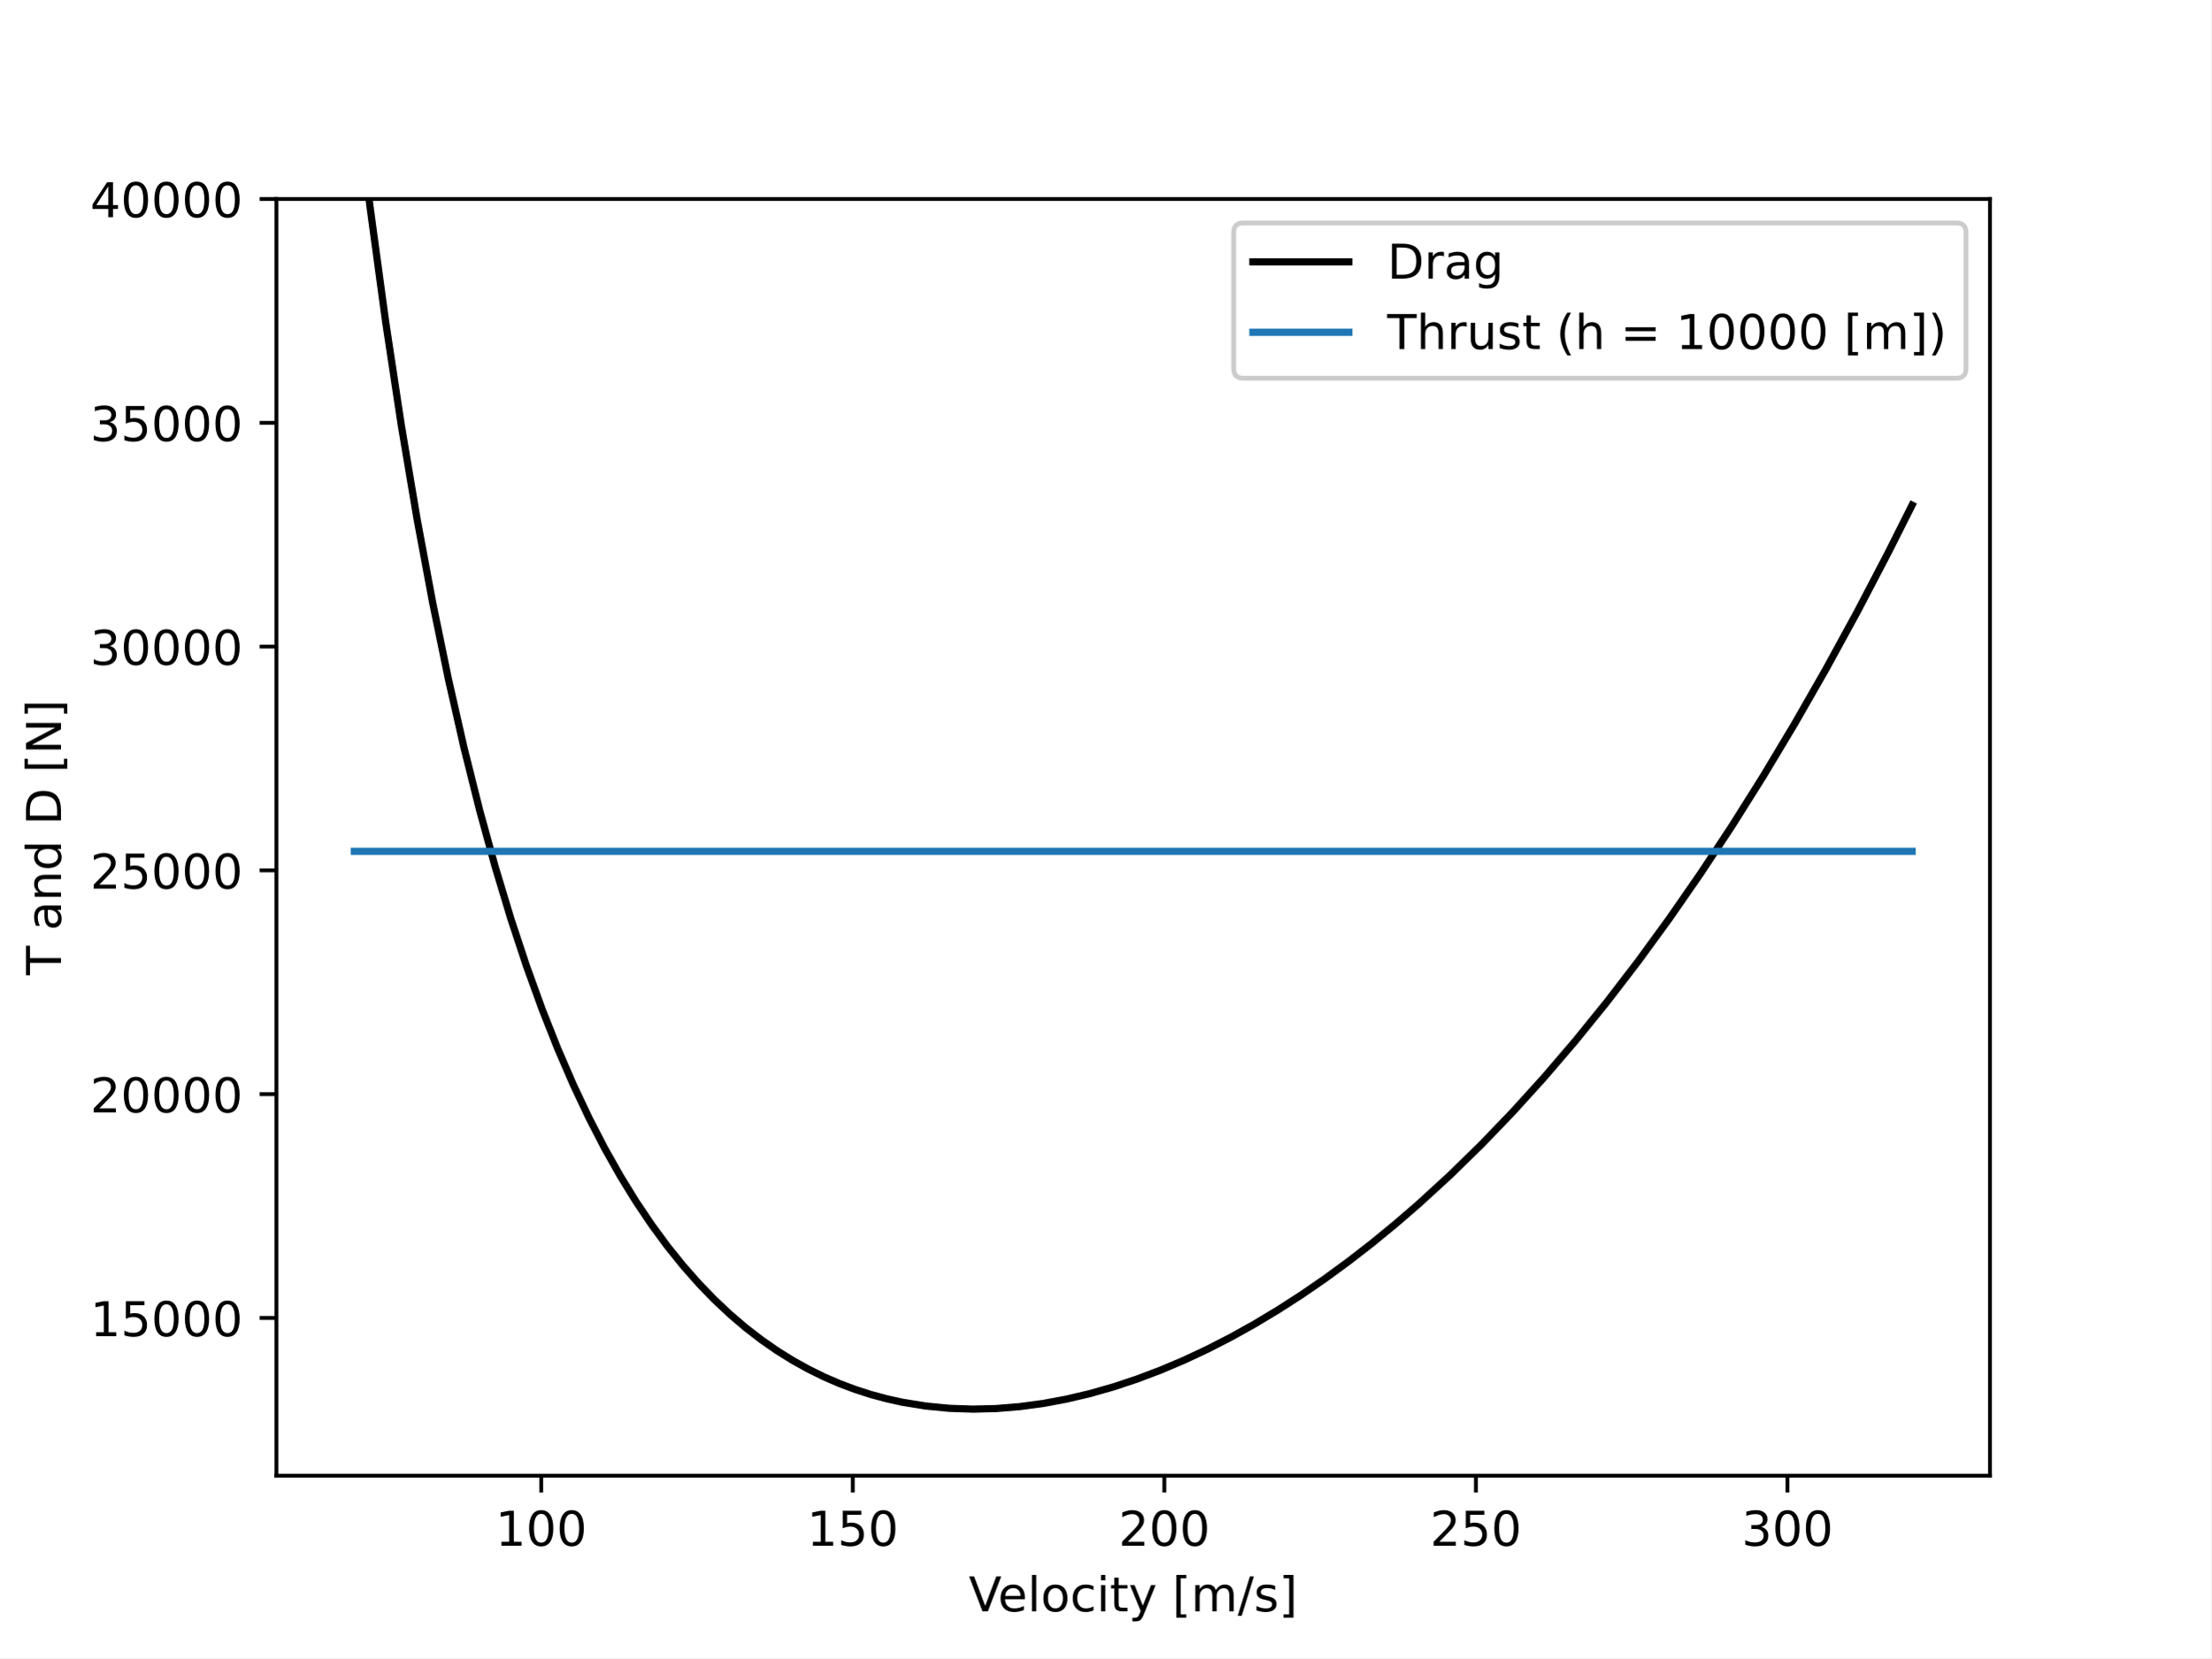
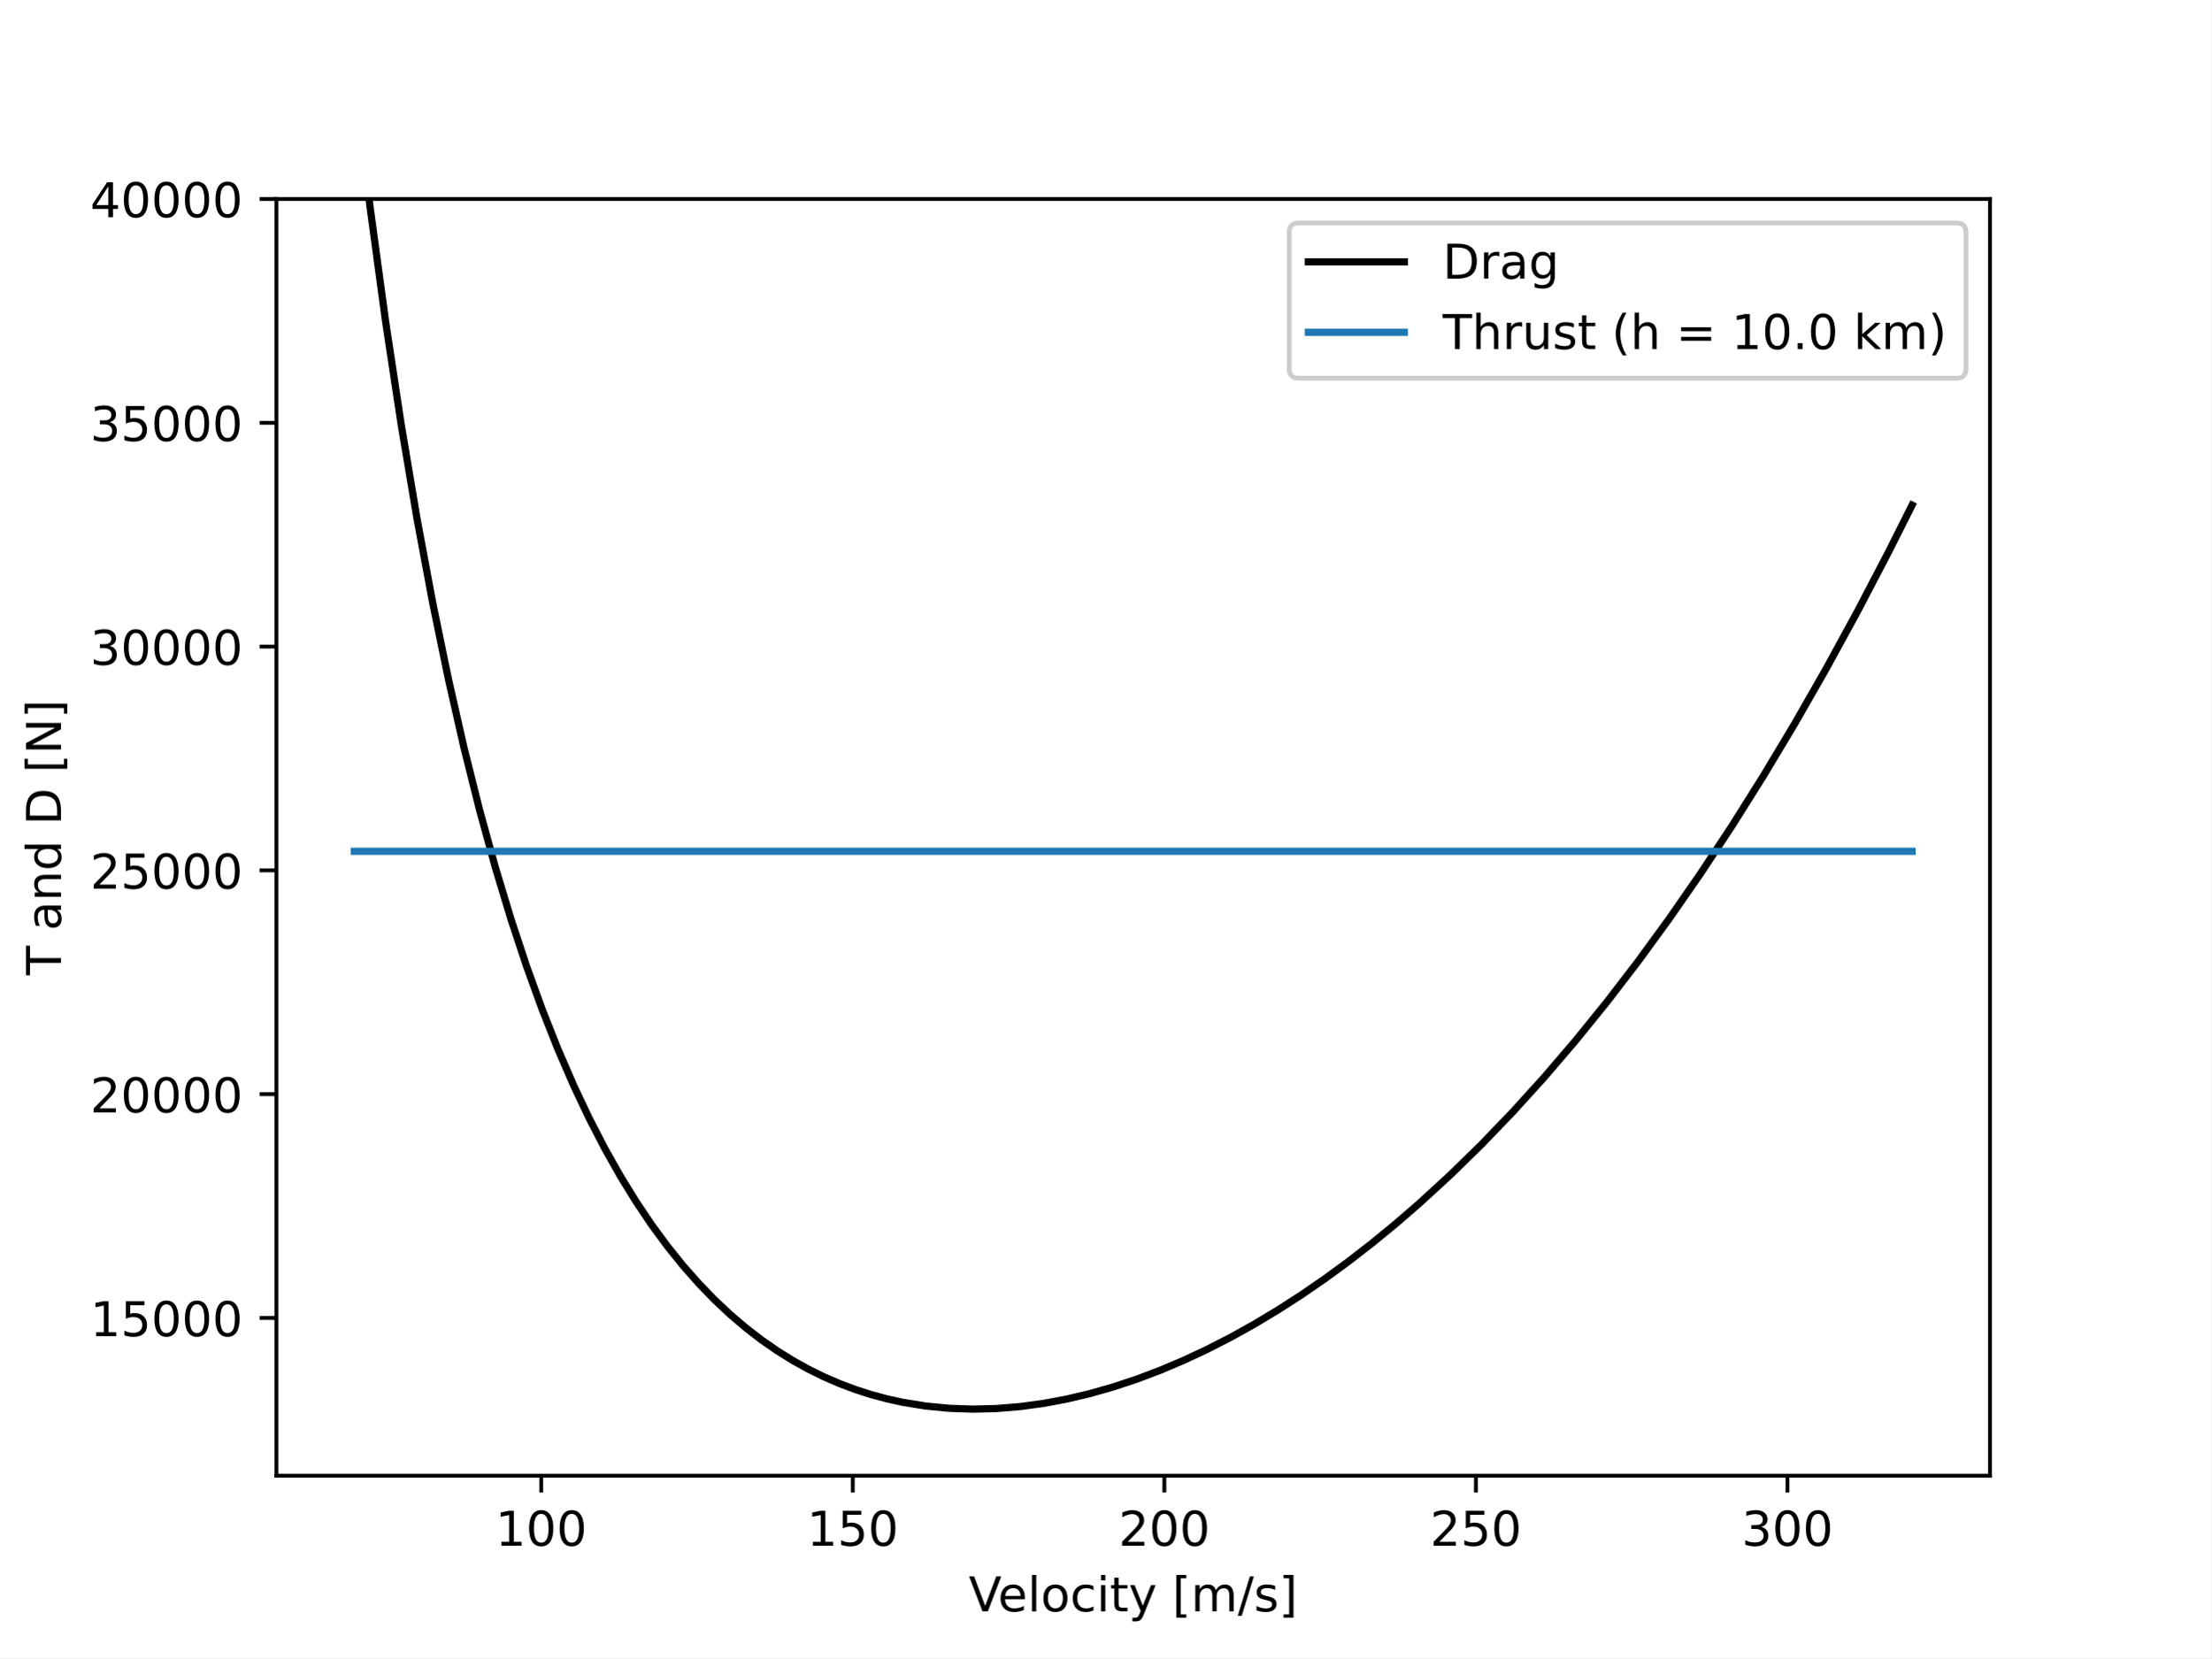
<svg xmlns="http://www.w3.org/2000/svg" xmlns:xlink="http://www.w3.org/1999/xlink" height="345.6pt" version="1.1" viewBox="0 0 460.8 345.6" width="460.8pt">
  <defs>
    <style type="text/css">*{stroke-linecap:butt;stroke-linejoin:round;}</style>
  </defs>
  <g id="figure_1">
    <g id="patch_1">
      <path d="M 0 345.6  L 460.8 345.6  L 460.8 0  L 0 0  z " style="fill:#ffffff;" />
    </g>
    <g id="axes_1">
      <g id="patch_2">
        <path d="M 57.6 307.584  L 414.72 307.584  L 414.72 41.472  L 57.6 41.472  z " style="fill:#ffffff;" />
      </g>
      <g id="matplotlib.axis_1">
        <g id="xtick_1">
          <g id="line2d_1">
            <defs>
-               <path d="M 0 0  L 0 3.5  " id="mc1224d8ff1" style="stroke:#000000;stroke-width:0.8;" />
-             </defs>
-             <g>
-               <use style="stroke:#000000;stroke-width:0.8;" x="112.791" xlink:href="#mc1224d8ff1" y="307.584" />
+               <path d="M 0 0  L 0 3.5  " id="m78678033fb" style="stroke:#000000;stroke-width:0.8;" />
+             </defs>
+             <g>
+               <use style="stroke:#000000;stroke-width:0.8;" x="112.791" xlink:href="#m78678033fb" y="307.584" />
            </g>
          </g>
          <g id="text_1">
            <g transform="translate(103.2475 322.1824)scale(0.1 -0.1)">
              <defs>
                <path d="M 794 531  L 1825 531  L 1825 4091  L 703 3866  L 703 4441  L 1819 4666  L 2450 4666  L 2450 531  L 3481 531  L 3481 0  L 794 0  L 794 531  z " id="DejaVuSans-31" transform="scale(0.015625)" />
                <path d="M 2034 4250  Q 1547 4250 1301 3770  Q 1056 3291 1056 2328  Q 1056 1369 1301 889  Q 1547 409 2034 409  Q 2525 409 2770 889  Q 3016 1369 3016 2328  Q 3016 3291 2770 3770  Q 2525 4250 2034 4250  z M 2034 4750  Q 2819 4750 3233 4129  Q 3647 3509 3647 2328  Q 3647 1150 3233 529  Q 2819 -91 2034 -91  Q 1250 -91 836 529  Q 422 1150 422 2328  Q 422 3509 836 4129  Q 1250 4750 2034 4750  z " id="DejaVuSans-30" transform="scale(0.015625)" />
              </defs>
              <use xlink:href="#DejaVuSans-31" />
              <use x="63.623" xlink:href="#DejaVuSans-30" />
              <use x="127.246" xlink:href="#DejaVuSans-30" />
            </g>
          </g>
        </g>
        <g id="xtick_2">
          <g id="line2d_2">
            <g>
-               <use style="stroke:#000000;stroke-width:0.8;" x="177.722" xlink:href="#mc1224d8ff1" y="307.584" />
+               <use style="stroke:#000000;stroke-width:0.8;" x="177.722" xlink:href="#m78678033fb" y="307.584" />
            </g>
          </g>
          <g id="text_2">
            <g transform="translate(168.1784 322.1824)scale(0.1 -0.1)">
              <defs>
                <path d="M 691 4666  L 3169 4666  L 3169 4134  L 1269 4134  L 1269 2991  Q 1406 3038 1543 3061  Q 1681 3084 1819 3084  Q 2600 3084 3056 2656  Q 3513 2228 3513 1497  Q 3513 744 3044 326  Q 2575 -91 1722 -91  Q 1428 -91 1123 -41  Q 819 9 494 109  L 494 744  Q 775 591 1075 516  Q 1375 441 1709 441  Q 2250 441 2565 725  Q 2881 1009 2881 1497  Q 2881 1984 2565 2268  Q 2250 2553 1709 2553  Q 1456 2553 1204 2497  Q 953 2441 691 2322  L 691 4666  z " id="DejaVuSans-35" transform="scale(0.015625)" />
              </defs>
              <use xlink:href="#DejaVuSans-31" />
              <use x="63.623" xlink:href="#DejaVuSans-35" />
              <use x="127.246" xlink:href="#DejaVuSans-30" />
            </g>
          </g>
        </g>
        <g id="xtick_3">
          <g id="line2d_3">
            <g>
-               <use style="stroke:#000000;stroke-width:0.8;" x="242.653" xlink:href="#mc1224d8ff1" y="307.584" />
+               <use style="stroke:#000000;stroke-width:0.8;" x="242.653" xlink:href="#m78678033fb" y="307.584" />
            </g>
          </g>
          <g id="text_3">
            <g transform="translate(233.1093 322.1824)scale(0.1 -0.1)">
              <defs>
                <path d="M 1228 531  L 3431 531  L 3431 0  L 469 0  L 469 531  Q 828 903 1448 1529  Q 2069 2156 2228 2338  Q 2531 2678 2651 2914  Q 2772 3150 2772 3378  Q 2772 3750 2511 3984  Q 2250 4219 1831 4219  Q 1534 4219 1204 4116  Q 875 4013 500 3803  L 500 4441  Q 881 4594 1212 4672  Q 1544 4750 1819 4750  Q 2544 4750 2975 4387  Q 3406 4025 3406 3419  Q 3406 3131 3298 2873  Q 3191 2616 2906 2266  Q 2828 2175 2409 1742  Q 1991 1309 1228 531  z " id="DejaVuSans-32" transform="scale(0.015625)" />
              </defs>
              <use xlink:href="#DejaVuSans-32" />
              <use x="63.623" xlink:href="#DejaVuSans-30" />
              <use x="127.246" xlink:href="#DejaVuSans-30" />
            </g>
          </g>
        </g>
        <g id="xtick_4">
          <g id="line2d_4">
            <g>
-               <use style="stroke:#000000;stroke-width:0.8;" x="307.584" xlink:href="#mc1224d8ff1" y="307.584" />
+               <use style="stroke:#000000;stroke-width:0.8;" x="307.584" xlink:href="#m78678033fb" y="307.584" />
            </g>
          </g>
          <g id="text_4">
            <g transform="translate(298.0403 322.1824)scale(0.1 -0.1)">
              <use xlink:href="#DejaVuSans-32" />
              <use x="63.623" xlink:href="#DejaVuSans-35" />
              <use x="127.246" xlink:href="#DejaVuSans-30" />
            </g>
          </g>
        </g>
        <g id="xtick_5">
          <g id="line2d_5">
            <g>
-               <use style="stroke:#000000;stroke-width:0.8;" x="372.515" xlink:href="#mc1224d8ff1" y="307.584" />
+               <use style="stroke:#000000;stroke-width:0.8;" x="372.515" xlink:href="#m78678033fb" y="307.584" />
            </g>
          </g>
          <g id="text_5">
            <g transform="translate(362.9712 322.1824)scale(0.1 -0.1)">
              <defs>
                <path d="M 2597 2516  Q 3050 2419 3304 2112  Q 3559 1806 3559 1356  Q 3559 666 3084 287  Q 2609 -91 1734 -91  Q 1441 -91 1130 -33  Q 819 25 488 141  L 488 750  Q 750 597 1062 519  Q 1375 441 1716 441  Q 2309 441 2620 675  Q 2931 909 2931 1356  Q 2931 1769 2642 2001  Q 2353 2234 1838 2234  L 1294 2234  L 1294 2753  L 1863 2753  Q 2328 2753 2575 2939  Q 2822 3125 2822 3475  Q 2822 3834 2567 4026  Q 2313 4219 1838 4219  Q 1578 4219 1281 4162  Q 984 4106 628 3988  L 628 4550  Q 988 4650 1302 4700  Q 1616 4750 1894 4750  Q 2613 4750 3031 4423  Q 3450 4097 3450 3541  Q 3450 3153 3228 2886  Q 3006 2619 2597 2516  z " id="DejaVuSans-33" transform="scale(0.015625)" />
              </defs>
              <use xlink:href="#DejaVuSans-33" />
              <use x="63.623" xlink:href="#DejaVuSans-30" />
              <use x="127.246" xlink:href="#DejaVuSans-30" />
            </g>
          </g>
        </g>
        <g id="text_6">
          <g transform="translate(201.8944 335.8606)scale(0.1 -0.1)">
            <defs>
              <path d="M 1831 0  L 50 4666  L 709 4666  L 2188 738  L 3669 4666  L 4325 4666  L 2547 0  L 1831 0  z " id="DejaVuSans-56" transform="scale(0.015625)" />
              <path d="M 3597 1894  L 3597 1613  L 953 1613  Q 991 1019 1311 708  Q 1631 397 2203 397  Q 2534 397 2845 478  Q 3156 559 3463 722  L 3463 178  Q 3153 47 2828 -22  Q 2503 -91 2169 -91  Q 1331 -91 842 396  Q 353 884 353 1716  Q 353 2575 817 3079  Q 1281 3584 2069 3584  Q 2775 3584 3186 3129  Q 3597 2675 3597 1894  z M 3022 2063  Q 3016 2534 2758 2815  Q 2500 3097 2075 3097  Q 1594 3097 1305 2825  Q 1016 2553 972 2059  L 3022 2063  z " id="DejaVuSans-65" transform="scale(0.015625)" />
              <path d="M 603 4863  L 1178 4863  L 1178 0  L 603 0  L 603 4863  z " id="DejaVuSans-6c" transform="scale(0.015625)" />
              <path d="M 1959 3097  Q 1497 3097 1228 2736  Q 959 2375 959 1747  Q 959 1119 1226 758  Q 1494 397 1959 397  Q 2419 397 2687 759  Q 2956 1122 2956 1747  Q 2956 2369 2687 2733  Q 2419 3097 1959 3097  z M 1959 3584  Q 2709 3584 3137 3096  Q 3566 2609 3566 1747  Q 3566 888 3137 398  Q 2709 -91 1959 -91  Q 1206 -91 779 398  Q 353 888 353 1747  Q 353 2609 779 3096  Q 1206 3584 1959 3584  z " id="DejaVuSans-6f" transform="scale(0.015625)" />
              <path d="M 3122 3366  L 3122 2828  Q 2878 2963 2633 3030  Q 2388 3097 2138 3097  Q 1578 3097 1268 2742  Q 959 2388 959 1747  Q 959 1106 1268 751  Q 1578 397 2138 397  Q 2388 397 2633 464  Q 2878 531 3122 666  L 3122 134  Q 2881 22 2623 -34  Q 2366 -91 2075 -91  Q 1284 -91 818 406  Q 353 903 353 1747  Q 353 2603 823 3093  Q 1294 3584 2113 3584  Q 2378 3584 2631 3529  Q 2884 3475 3122 3366  z " id="DejaVuSans-63" transform="scale(0.015625)" />
              <path d="M 603 3500  L 1178 3500  L 1178 0  L 603 0  L 603 3500  z M 603 4863  L 1178 4863  L 1178 4134  L 603 4134  L 603 4863  z " id="DejaVuSans-69" transform="scale(0.015625)" />
              <path d="M 1172 4494  L 1172 3500  L 2356 3500  L 2356 3053  L 1172 3053  L 1172 1153  Q 1172 725 1289 603  Q 1406 481 1766 481  L 2356 481  L 2356 0  L 1766 0  Q 1100 0 847 248  Q 594 497 594 1153  L 594 3053  L 172 3053  L 172 3500  L 594 3500  L 594 4494  L 1172 4494  z " id="DejaVuSans-74" transform="scale(0.015625)" />
              <path d="M 2059 -325  Q 1816 -950 1584 -1140  Q 1353 -1331 966 -1331  L 506 -1331  L 506 -850  L 844 -850  Q 1081 -850 1212 -737  Q 1344 -625 1503 -206  L 1606 56  L 191 3500  L 800 3500  L 1894 763  L 2988 3500  L 3597 3500  L 2059 -325  z " id="DejaVuSans-79" transform="scale(0.015625)" />
              <path id="DejaVuSans-20" transform="scale(0.015625)" />
              <path d="M 550 4863  L 1875 4863  L 1875 4416  L 1125 4416  L 1125 -397  L 1875 -397  L 1875 -844  L 550 -844  L 550 4863  z " id="DejaVuSans-5b" transform="scale(0.015625)" />
              <path d="M 3328 2828  Q 3544 3216 3844 3400  Q 4144 3584 4550 3584  Q 5097 3584 5394 3201  Q 5691 2819 5691 2113  L 5691 0  L 5113 0  L 5113 2094  Q 5113 2597 4934 2840  Q 4756 3084 4391 3084  Q 3944 3084 3684 2787  Q 3425 2491 3425 1978  L 3425 0  L 2847 0  L 2847 2094  Q 2847 2600 2669 2842  Q 2491 3084 2119 3084  Q 1678 3084 1418 2786  Q 1159 2488 1159 1978  L 1159 0  L 581 0  L 581 3500  L 1159 3500  L 1159 2956  Q 1356 3278 1631 3431  Q 1906 3584 2284 3584  Q 2666 3584 2933 3390  Q 3200 3197 3328 2828  z " id="DejaVuSans-6d" transform="scale(0.015625)" />
              <path d="M 1625 4666  L 2156 4666  L 531 -594  L 0 -594  L 1625 4666  z " id="DejaVuSans-2f" transform="scale(0.015625)" />
              <path d="M 2834 3397  L 2834 2853  Q 2591 2978 2328 3040  Q 2066 3103 1784 3103  Q 1356 3103 1142 2972  Q 928 2841 928 2578  Q 928 2378 1081 2264  Q 1234 2150 1697 2047  L 1894 2003  Q 2506 1872 2764 1633  Q 3022 1394 3022 966  Q 3022 478 2636 193  Q 2250 -91 1575 -91  Q 1294 -91 989 -36  Q 684 19 347 128  L 347 722  Q 666 556 975 473  Q 1284 391 1588 391  Q 1994 391 2212 530  Q 2431 669 2431 922  Q 2431 1156 2273 1281  Q 2116 1406 1581 1522  L 1381 1569  Q 847 1681 609 1914  Q 372 2147 372 2553  Q 372 3047 722 3315  Q 1072 3584 1716 3584  Q 2034 3584 2315 3537  Q 2597 3491 2834 3397  z " id="DejaVuSans-73" transform="scale(0.015625)" />
              <path d="M 1947 4863  L 1947 -844  L 622 -844  L 622 -397  L 1369 -397  L 1369 4416  L 622 4416  L 622 4863  L 1947 4863  z " id="DejaVuSans-5d" transform="scale(0.015625)" />
            </defs>
            <use xlink:href="#DejaVuSans-56" />
            <use x="60.658" xlink:href="#DejaVuSans-65" />
            <use x="122.182" xlink:href="#DejaVuSans-6c" />
            <use x="149.965" xlink:href="#DejaVuSans-6f" />
            <use x="211.146" xlink:href="#DejaVuSans-63" />
            <use x="266.127" xlink:href="#DejaVuSans-69" />
            <use x="293.91" xlink:href="#DejaVuSans-74" />
            <use x="333.119" xlink:href="#DejaVuSans-79" />
            <use x="392.299" xlink:href="#DejaVuSans-20" />
            <use x="424.086" xlink:href="#DejaVuSans-5b" />
            <use x="463.1" xlink:href="#DejaVuSans-6d" />
            <use x="560.512" xlink:href="#DejaVuSans-2f" />
            <use x="594.203" xlink:href="#DejaVuSans-73" />
            <use x="646.303" xlink:href="#DejaVuSans-5d" />
          </g>
        </g>
      </g>
      <g id="matplotlib.axis_2">
        <g id="ytick_1">
          <g id="line2d_6">
            <defs>
-               <path d="M 0 0  L -3.5 0  " id="mb63ba440d7" style="stroke:#000000;stroke-width:0.8;" />
-             </defs>
-             <g>
-               <use style="stroke:#000000;stroke-width:0.8;" x="57.6" xlink:href="#mb63ba440d7" y="274.708" />
+               <path d="M 0 0  L -3.5 0  " id="m9882aa5e1e" style="stroke:#000000;stroke-width:0.8;" />
+             </defs>
+             <g>
+               <use style="stroke:#000000;stroke-width:0.8;" x="57.6" xlink:href="#m9882aa5e1e" y="274.708" />
            </g>
          </g>
          <g id="text_7">
            <g transform="translate(18.7875 278.5075)scale(0.1 -0.1)">
              <use xlink:href="#DejaVuSans-31" />
              <use x="63.623" xlink:href="#DejaVuSans-35" />
              <use x="127.246" xlink:href="#DejaVuSans-30" />
              <use x="190.869" xlink:href="#DejaVuSans-30" />
              <use x="254.492" xlink:href="#DejaVuSans-30" />
            </g>
          </g>
        </g>
        <g id="ytick_2">
          <g id="line2d_7">
            <g>
-               <use style="stroke:#000000;stroke-width:0.8;" x="57.6" xlink:href="#mb63ba440d7" y="228.061" />
+               <use style="stroke:#000000;stroke-width:0.8;" x="57.6" xlink:href="#m9882aa5e1e" y="228.061" />
            </g>
          </g>
          <g id="text_8">
            <g transform="translate(18.7875 231.8602)scale(0.1 -0.1)">
              <use xlink:href="#DejaVuSans-32" />
              <use x="63.623" xlink:href="#DejaVuSans-30" />
              <use x="127.246" xlink:href="#DejaVuSans-30" />
              <use x="190.869" xlink:href="#DejaVuSans-30" />
              <use x="254.492" xlink:href="#DejaVuSans-30" />
            </g>
          </g>
        </g>
        <g id="ytick_3">
          <g id="line2d_8">
            <g>
-               <use style="stroke:#000000;stroke-width:0.8;" x="57.6" xlink:href="#mb63ba440d7" y="181.414" />
+               <use style="stroke:#000000;stroke-width:0.8;" x="57.6" xlink:href="#m9882aa5e1e" y="181.414" />
            </g>
          </g>
          <g id="text_9">
            <g transform="translate(18.7875 185.213)scale(0.1 -0.1)">
              <use xlink:href="#DejaVuSans-32" />
              <use x="63.623" xlink:href="#DejaVuSans-35" />
              <use x="127.246" xlink:href="#DejaVuSans-30" />
              <use x="190.869" xlink:href="#DejaVuSans-30" />
              <use x="254.492" xlink:href="#DejaVuSans-30" />
            </g>
          </g>
        </g>
        <g id="ytick_4">
          <g id="line2d_9">
            <g>
-               <use style="stroke:#000000;stroke-width:0.8;" x="57.6" xlink:href="#mb63ba440d7" y="134.767" />
+               <use style="stroke:#000000;stroke-width:0.8;" x="57.6" xlink:href="#m9882aa5e1e" y="134.767" />
            </g>
          </g>
          <g id="text_10">
            <g transform="translate(18.7875 138.5657)scale(0.1 -0.1)">
              <use xlink:href="#DejaVuSans-33" />
              <use x="63.623" xlink:href="#DejaVuSans-30" />
              <use x="127.246" xlink:href="#DejaVuSans-30" />
              <use x="190.869" xlink:href="#DejaVuSans-30" />
              <use x="254.492" xlink:href="#DejaVuSans-30" />
            </g>
          </g>
        </g>
        <g id="ytick_5">
          <g id="line2d_10">
            <g>
-               <use style="stroke:#000000;stroke-width:0.8;" x="57.6" xlink:href="#mb63ba440d7" y="88.119" />
+               <use style="stroke:#000000;stroke-width:0.8;" x="57.6" xlink:href="#m9882aa5e1e" y="88.119" />
            </g>
          </g>
          <g id="text_11">
            <g transform="translate(18.7875 91.91847)scale(0.1 -0.1)">
              <use xlink:href="#DejaVuSans-33" />
              <use x="63.623" xlink:href="#DejaVuSans-35" />
              <use x="127.246" xlink:href="#DejaVuSans-30" />
              <use x="190.869" xlink:href="#DejaVuSans-30" />
              <use x="254.492" xlink:href="#DejaVuSans-30" />
            </g>
          </g>
        </g>
        <g id="ytick_6">
          <g id="line2d_11">
            <g>
-               <use style="stroke:#000000;stroke-width:0.8;" x="57.6" xlink:href="#mb63ba440d7" y="41.472" />
+               <use style="stroke:#000000;stroke-width:0.8;" x="57.6" xlink:href="#m9882aa5e1e" y="41.472" />
            </g>
          </g>
          <g id="text_12">
            <g transform="translate(18.7875 45.27122)scale(0.1 -0.1)">
              <defs>
                <path d="M 2419 4116  L 825 1625  L 2419 1625  L 2419 4116  z M 2253 4666  L 3047 4666  L 3047 1625  L 3713 1625  L 3713 1100  L 3047 1100  L 3047 0  L 2419 0  L 2419 1100  L 313 1100  L 313 1709  L 2253 4666  z " id="DejaVuSans-34" transform="scale(0.015625)" />
              </defs>
              <use xlink:href="#DejaVuSans-34" />
              <use x="63.623" xlink:href="#DejaVuSans-30" />
              <use x="127.246" xlink:href="#DejaVuSans-30" />
              <use x="190.869" xlink:href="#DejaVuSans-30" />
              <use x="254.492" xlink:href="#DejaVuSans-30" />
            </g>
          </g>
        </g>
        <g id="text_13">
          <g transform="translate(12.70781 203.2483)rotate(-90)scale(0.1 -0.1)">
            <defs>
              <path d="M -19 4666  L 3928 4666  L 3928 4134  L 2272 4134  L 2272 0  L 1638 0  L 1638 4134  L -19 4134  L -19 4666  z " id="DejaVuSans-54" transform="scale(0.015625)" />
              <path d="M 2194 1759  Q 1497 1759 1228 1600  Q 959 1441 959 1056  Q 959 750 1161 570  Q 1363 391 1709 391  Q 2188 391 2477 730  Q 2766 1069 2766 1631  L 2766 1759  L 2194 1759  z M 3341 1997  L 3341 0  L 2766 0  L 2766 531  Q 2569 213 2275 61  Q 1981 -91 1556 -91  Q 1019 -91 701 211  Q 384 513 384 1019  Q 384 1609 779 1909  Q 1175 2209 1959 2209  L 2766 2209  L 2766 2266  Q 2766 2663 2505 2880  Q 2244 3097 1772 3097  Q 1472 3097 1187 3025  Q 903 2953 641 2809  L 641 3341  Q 956 3463 1253 3523  Q 1550 3584 1831 3584  Q 2591 3584 2966 3190  Q 3341 2797 3341 1997  z " id="DejaVuSans-61" transform="scale(0.015625)" />
              <path d="M 3513 2113  L 3513 0  L 2938 0  L 2938 2094  Q 2938 2591 2744 2837  Q 2550 3084 2163 3084  Q 1697 3084 1428 2787  Q 1159 2491 1159 1978  L 1159 0  L 581 0  L 581 3500  L 1159 3500  L 1159 2956  Q 1366 3272 1645 3428  Q 1925 3584 2291 3584  Q 2894 3584 3203 3211  Q 3513 2838 3513 2113  z " id="DejaVuSans-6e" transform="scale(0.015625)" />
              <path d="M 2906 2969  L 2906 4863  L 3481 4863  L 3481 0  L 2906 0  L 2906 525  Q 2725 213 2448 61  Q 2172 -91 1784 -91  Q 1150 -91 751 415  Q 353 922 353 1747  Q 353 2572 751 3078  Q 1150 3584 1784 3584  Q 2172 3584 2448 3432  Q 2725 3281 2906 2969  z M 947 1747  Q 947 1113 1208 752  Q 1469 391 1925 391  Q 2381 391 2643 752  Q 2906 1113 2906 1747  Q 2906 2381 2643 2742  Q 2381 3103 1925 3103  Q 1469 3103 1208 2742  Q 947 2381 947 1747  z " id="DejaVuSans-64" transform="scale(0.015625)" />
              <path d="M 1259 4147  L 1259 519  L 2022 519  Q 2988 519 3436 956  Q 3884 1394 3884 2338  Q 3884 3275 3436 3711  Q 2988 4147 2022 4147  L 1259 4147  z M 628 4666  L 1925 4666  Q 3281 4666 3915 4102  Q 4550 3538 4550 2338  Q 4550 1131 3912 565  Q 3275 0 1925 0  L 628 0  L 628 4666  z " id="DejaVuSans-44" transform="scale(0.015625)" />
              <path d="M 628 4666  L 1478 4666  L 3547 763  L 3547 4666  L 4159 4666  L 4159 0  L 3309 0  L 1241 3903  L 1241 0  L 628 0  L 628 4666  z " id="DejaVuSans-4e" transform="scale(0.015625)" />
            </defs>
            <use xlink:href="#DejaVuSans-54" />
            <use x="61.084" xlink:href="#DejaVuSans-20" />
            <use x="92.871" xlink:href="#DejaVuSans-61" />
            <use x="154.15" xlink:href="#DejaVuSans-6e" />
            <use x="217.529" xlink:href="#DejaVuSans-64" />
            <use x="281.006" xlink:href="#DejaVuSans-20" />
            <use x="312.793" xlink:href="#DejaVuSans-44" />
            <use x="389.795" xlink:href="#DejaVuSans-20" />
            <use x="421.582" xlink:href="#DejaVuSans-5b" />
            <use x="460.596" xlink:href="#DejaVuSans-4e" />
            <use x="535.4" xlink:href="#DejaVuSans-5d" />
          </g>
        </g>
      </g>
      <g id="line2d_12">
-         <path clip-path="url(#pa07bfedc8d)" d="M 73.833 16.181  L 77.096 43.023  L 80.358 67.047  L 83.621 88.613  L 86.884 108.028  L 90.147 125.55  L 93.41 141.401  L 96.673 155.771  L 99.936 168.821  L 103.198 180.695  L 106.461 191.512  L 109.724 201.382  L 112.987 210.396  L 116.25 218.636  L 119.513 226.174  L 122.776 233.075  L 126.038 239.393  L 129.301 245.179  L 132.564 250.476  L 135.827 255.325  L 139.09 259.761  L 142.353 263.815  L 145.616 267.516  L 148.879 270.889  L 152.141 273.956  L 155.404 276.739  L 158.667 279.257  L 161.93 281.525  L 165.193 283.56  L 168.456 285.374  L 171.719 286.981  L 174.981 288.393  L 178.244 289.618  L 181.507 290.667  L 184.77 291.548  L 188.033 292.269  L 192.927 293.066  L 197.821 293.539  L 202.716 293.708  L 207.61 293.587  L 212.504 293.191  L 217.399 292.531  L 222.293 291.618  L 227.187 290.46  L 232.081 289.064  L 236.976 287.437  L 241.87 285.583  L 246.764 283.508  L 251.659 281.213  L 256.553 278.702  L 261.447 275.975  L 266.341 273.035  L 271.236 269.882  L 276.13 266.516  L 281.024 262.935  L 285.919 259.14  L 290.813 255.128  L 295.707 250.899  L 302.233 244.916  L 308.759 238.536  L 315.284 231.75  L 321.81 224.552  L 328.336 216.931  L 334.862 208.878  L 341.387 200.383  L 347.913 191.435  L 354.439 182.021  L 360.964 172.129  L 367.49 161.746  L 374.016 150.858  L 380.542 139.451  L 387.067 127.511  L 393.593 115.021  L 398.487 105.283  L 398.487 105.283  " style="fill:none;stroke:#000000;stroke-linecap:square;stroke-width:1.5;" />
+         <path clip-path="url(#p1356895eaa)" d="M 73.833 16.181  L 77.096 43.023  L 80.358 67.047  L 83.621 88.613  L 86.884 108.028  L 90.147 125.55  L 93.41 141.401  L 96.673 155.771  L 99.936 168.821  L 103.198 180.695  L 106.461 191.512  L 109.724 201.382  L 112.987 210.396  L 116.25 218.636  L 119.513 226.174  L 122.776 233.075  L 126.038 239.393  L 129.301 245.179  L 132.564 250.476  L 135.827 255.325  L 139.09 259.761  L 142.353 263.815  L 145.616 267.516  L 148.879 270.889  L 152.141 273.956  L 155.404 276.739  L 158.667 279.257  L 161.93 281.525  L 165.193 283.56  L 168.456 285.374  L 171.719 286.981  L 174.981 288.393  L 178.244 289.618  L 181.507 290.667  L 184.77 291.548  L 188.033 292.269  L 192.927 293.066  L 197.821 293.539  L 202.716 293.708  L 207.61 293.587  L 212.504 293.191  L 217.399 292.531  L 222.293 291.618  L 227.187 290.46  L 232.081 289.064  L 236.976 287.437  L 241.87 285.583  L 246.764 283.508  L 251.659 281.213  L 256.553 278.702  L 261.447 275.975  L 266.341 273.035  L 271.236 269.882  L 276.13 266.516  L 281.024 262.935  L 285.919 259.14  L 290.813 255.128  L 295.707 250.899  L 302.233 244.916  L 308.759 238.536  L 315.284 231.75  L 321.81 224.552  L 328.336 216.931  L 334.862 208.878  L 341.387 200.383  L 347.913 191.435  L 354.439 182.021  L 360.964 172.129  L 367.49 161.746  L 374.016 150.858  L 380.542 139.451  L 387.067 127.511  L 393.593 115.021  L 398.487 105.283  L 398.487 105.283  " style="fill:none;stroke:#000000;stroke-linecap:square;stroke-width:1.5;" />
      </g>
      <g id="line2d_13">
-         <path clip-path="url(#pa07bfedc8d)" d="M 73.833 177.44  L 398.487 177.44  L 398.487 177.44  " style="fill:none;stroke:#1f77b4;stroke-linecap:square;stroke-width:1.5;" />
+         <path clip-path="url(#p1356895eaa)" d="M 73.833 177.44  L 398.487 177.44  L 398.487 177.44  " style="fill:none;stroke:#1f77b4;stroke-linecap:square;stroke-width:1.5;" />
      </g>
      <g id="patch_3">
        <path d="M 57.6 307.584  L 57.6 41.472  " style="fill:none;stroke:#000000;stroke-linecap:square;stroke-linejoin:miter;stroke-width:0.8;" />
      </g>
      <g id="patch_4">
        <path d="M 414.72 307.584  L 414.72 41.472  " style="fill:none;stroke:#000000;stroke-linecap:square;stroke-linejoin:miter;stroke-width:0.8;" />
      </g>
      <g id="patch_5">
        <path d="M 57.6 307.584  L 414.72 307.584  " style="fill:none;stroke:#000000;stroke-linecap:square;stroke-linejoin:miter;stroke-width:0.8;" />
      </g>
      <g id="patch_6">
        <path d="M 57.6 41.472  L 414.72 41.472  " style="fill:none;stroke:#000000;stroke-linecap:square;stroke-linejoin:miter;stroke-width:0.8;" />
      </g>
      <g id="legend_1">
        <g id="patch_7">
-           <path d="M 259.108 78.828  L 407.72 78.828  Q 409.72 78.828 409.72 76.828  L 409.72 48.472  Q 409.72 46.472 407.72 46.472  L 259.108 46.472  Q 257.108 46.472 257.108 48.472  L 257.108 76.828  Q 257.108 78.828 259.108 78.828  z " style="fill:#ffffff;stroke:#cccccc;stroke-linejoin:miter;" />
+           <path d="M 270.667 78.828  L 407.72 78.828  Q 409.72 78.828 409.72 76.828  L 409.72 48.472  Q 409.72 46.472 407.72 46.472  L 270.667 46.472  Q 268.667 46.472 268.667 48.472  L 268.667 76.828  Q 268.667 78.828 270.667 78.828  z " style="fill:#ffffff;stroke:#cccccc;stroke-linejoin:miter;" />
        </g>
        <g id="line2d_14">
-           <path d="M 261.108 54.57  L 281.108 54.57  " style="fill:none;stroke:#000000;stroke-linecap:square;stroke-width:1.5;" />
+           <path d="M 272.667 54.57  L 292.667 54.57  " style="fill:none;stroke:#000000;stroke-linecap:square;stroke-width:1.5;" />
        </g>
        <g id="line2d_15" />
        <g id="text_14">
-           <g transform="translate(289.1075 58.07044)scale(0.1 -0.1)">
+           <g transform="translate(300.6669 58.07044)scale(0.1 -0.1)">
            <defs>
              <path d="M 2631 2963  Q 2534 3019 2420 3045  Q 2306 3072 2169 3072  Q 1681 3072 1420 2755  Q 1159 2438 1159 1844  L 1159 0  L 581 0  L 581 3500  L 1159 3500  L 1159 2956  Q 1341 3275 1631 3429  Q 1922 3584 2338 3584  Q 2397 3584 2469 3576  Q 2541 3569 2628 3553  L 2631 2963  z " id="DejaVuSans-72" transform="scale(0.015625)" />
              <path d="M 2906 1791  Q 2906 2416 2648 2759  Q 2391 3103 1925 3103  Q 1463 3103 1205 2759  Q 947 2416 947 1791  Q 947 1169 1205 825  Q 1463 481 1925 481  Q 2391 481 2648 825  Q 2906 1169 2906 1791  z M 3481 434  Q 3481 -459 3084 -895  Q 2688 -1331 1869 -1331  Q 1566 -1331 1297 -1286  Q 1028 -1241 775 -1147  L 775 -588  Q 1028 -725 1275 -790  Q 1522 -856 1778 -856  Q 2344 -856 2625 -561  Q 2906 -266 2906 331  L 2906 616  Q 2728 306 2450 153  Q 2172 0 1784 0  Q 1141 0 747 490  Q 353 981 353 1791  Q 353 2603 747 3093  Q 1141 3584 1784 3584  Q 2172 3584 2450 3431  Q 2728 3278 2906 2969  L 2906 3500  L 3481 3500  L 3481 434  z " id="DejaVuSans-67" transform="scale(0.015625)" />
            </defs>
            <use xlink:href="#DejaVuSans-44" />
            <use x="77.002" xlink:href="#DejaVuSans-72" />
            <use x="118.115" xlink:href="#DejaVuSans-61" />
            <use x="179.395" xlink:href="#DejaVuSans-67" />
          </g>
        </g>
        <g id="line2d_16">
-           <path d="M 261.108 69.249  L 281.108 69.249  " style="fill:none;stroke:#1f77b4;stroke-linecap:square;stroke-width:1.5;" />
+           <path d="M 272.667 69.249  L 292.667 69.249  " style="fill:none;stroke:#1f77b4;stroke-linecap:square;stroke-width:1.5;" />
        </g>
        <g id="line2d_17" />
        <g id="text_15">
-           <g transform="translate(289.1075 72.74856)scale(0.1 -0.1)">
+           <g transform="translate(300.6669 72.74856)scale(0.1 -0.1)">
            <defs>
              <path d="M 3513 2113  L 3513 0  L 2938 0  L 2938 2094  Q 2938 2591 2744 2837  Q 2550 3084 2163 3084  Q 1697 3084 1428 2787  Q 1159 2491 1159 1978  L 1159 0  L 581 0  L 581 4863  L 1159 4863  L 1159 2956  Q 1366 3272 1645 3428  Q 1925 3584 2291 3584  Q 2894 3584 3203 3211  Q 3513 2838 3513 2113  z " id="DejaVuSans-68" transform="scale(0.015625)" />
              <path d="M 544 1381  L 544 3500  L 1119 3500  L 1119 1403  Q 1119 906 1312 657  Q 1506 409 1894 409  Q 2359 409 2629 706  Q 2900 1003 2900 1516  L 2900 3500  L 3475 3500  L 3475 0  L 2900 0  L 2900 538  Q 2691 219 2414 64  Q 2138 -91 1772 -91  Q 1169 -91 856 284  Q 544 659 544 1381  z M 1991 3584  L 1991 3584  z " id="DejaVuSans-75" transform="scale(0.015625)" />
              <path d="M 1984 4856  Q 1566 4138 1362 3434  Q 1159 2731 1159 2009  Q 1159 1288 1364 580  Q 1569 -128 1984 -844  L 1484 -844  Q 1016 -109 783 600  Q 550 1309 550 2009  Q 550 2706 781 3412  Q 1013 4119 1484 4856  L 1984 4856  z " id="DejaVuSans-28" transform="scale(0.015625)" />
              <path d="M 678 2906  L 4684 2906  L 4684 2381  L 678 2381  L 678 2906  z M 678 1631  L 4684 1631  L 4684 1100  L 678 1100  L 678 1631  z " id="DejaVuSans-3d" transform="scale(0.015625)" />
+               <path d="M 684 794  L 1344 794  L 1344 0  L 684 0  L 684 794  z " id="DejaVuSans-2e" transform="scale(0.015625)" />
+               <path d="M 581 4863  L 1159 4863  L 1159 1991  L 2875 3500  L 3609 3500  L 1753 1863  L 3688 0  L 2938 0  L 1159 1709  L 1159 0  L 581 0  L 581 4863  z " id="DejaVuSans-6b" transform="scale(0.015625)" />
              <path d="M 513 4856  L 1013 4856  Q 1481 4119 1714 3412  Q 1947 2706 1947 2009  Q 1947 1309 1714 600  Q 1481 -109 1013 -844  L 513 -844  Q 928 -128 1133 580  Q 1338 1288 1338 2009  Q 1338 2731 1133 3434  Q 928 4138 513 4856  z " id="DejaVuSans-29" transform="scale(0.015625)" />
            </defs>
            <use xlink:href="#DejaVuSans-54" />
            <use x="61.084" xlink:href="#DejaVuSans-68" />
            <use x="124.463" xlink:href="#DejaVuSans-72" />
            <use x="165.576" xlink:href="#DejaVuSans-75" />
            <use x="228.955" xlink:href="#DejaVuSans-73" />
            <use x="281.055" xlink:href="#DejaVuSans-74" />
            <use x="320.264" xlink:href="#DejaVuSans-20" />
            <use x="352.051" xlink:href="#DejaVuSans-28" />
            <use x="391.064" xlink:href="#DejaVuSans-68" />
            <use x="454.443" xlink:href="#DejaVuSans-20" />
            <use x="486.23" xlink:href="#DejaVuSans-3d" />
            <use x="570.02" xlink:href="#DejaVuSans-20" />
            <use x="601.807" xlink:href="#DejaVuSans-31" />
            <use x="665.43" xlink:href="#DejaVuSans-30" />
-             <use x="729.053" xlink:href="#DejaVuSans-30" />
-             <use x="792.676" xlink:href="#DejaVuSans-30" />
-             <use x="856.299" xlink:href="#DejaVuSans-30" />
-             <use x="919.922" xlink:href="#DejaVuSans-20" />
-             <use x="951.709" xlink:href="#DejaVuSans-5b" />
-             <use x="990.723" xlink:href="#DejaVuSans-6d" />
-             <use x="1088.135" xlink:href="#DejaVuSans-5d" />
-             <use x="1127.148" xlink:href="#DejaVuSans-29" />
+             <use x="729.053" xlink:href="#DejaVuSans-2e" />
+             <use x="760.84" xlink:href="#DejaVuSans-30" />
+             <use x="824.463" xlink:href="#DejaVuSans-20" />
+             <use x="856.25" xlink:href="#DejaVuSans-6b" />
+             <use x="914.16" xlink:href="#DejaVuSans-6d" />
+             <use x="1011.572" xlink:href="#DejaVuSans-29" />
          </g>
        </g>
      </g>
    </g>
  </g>
  <defs>
-     <clipPath id="pa07bfedc8d">
+     <clipPath id="p1356895eaa">
      <rect height="266.112" width="357.12" x="57.6" y="41.472" />
    </clipPath>
  </defs>
</svg>
